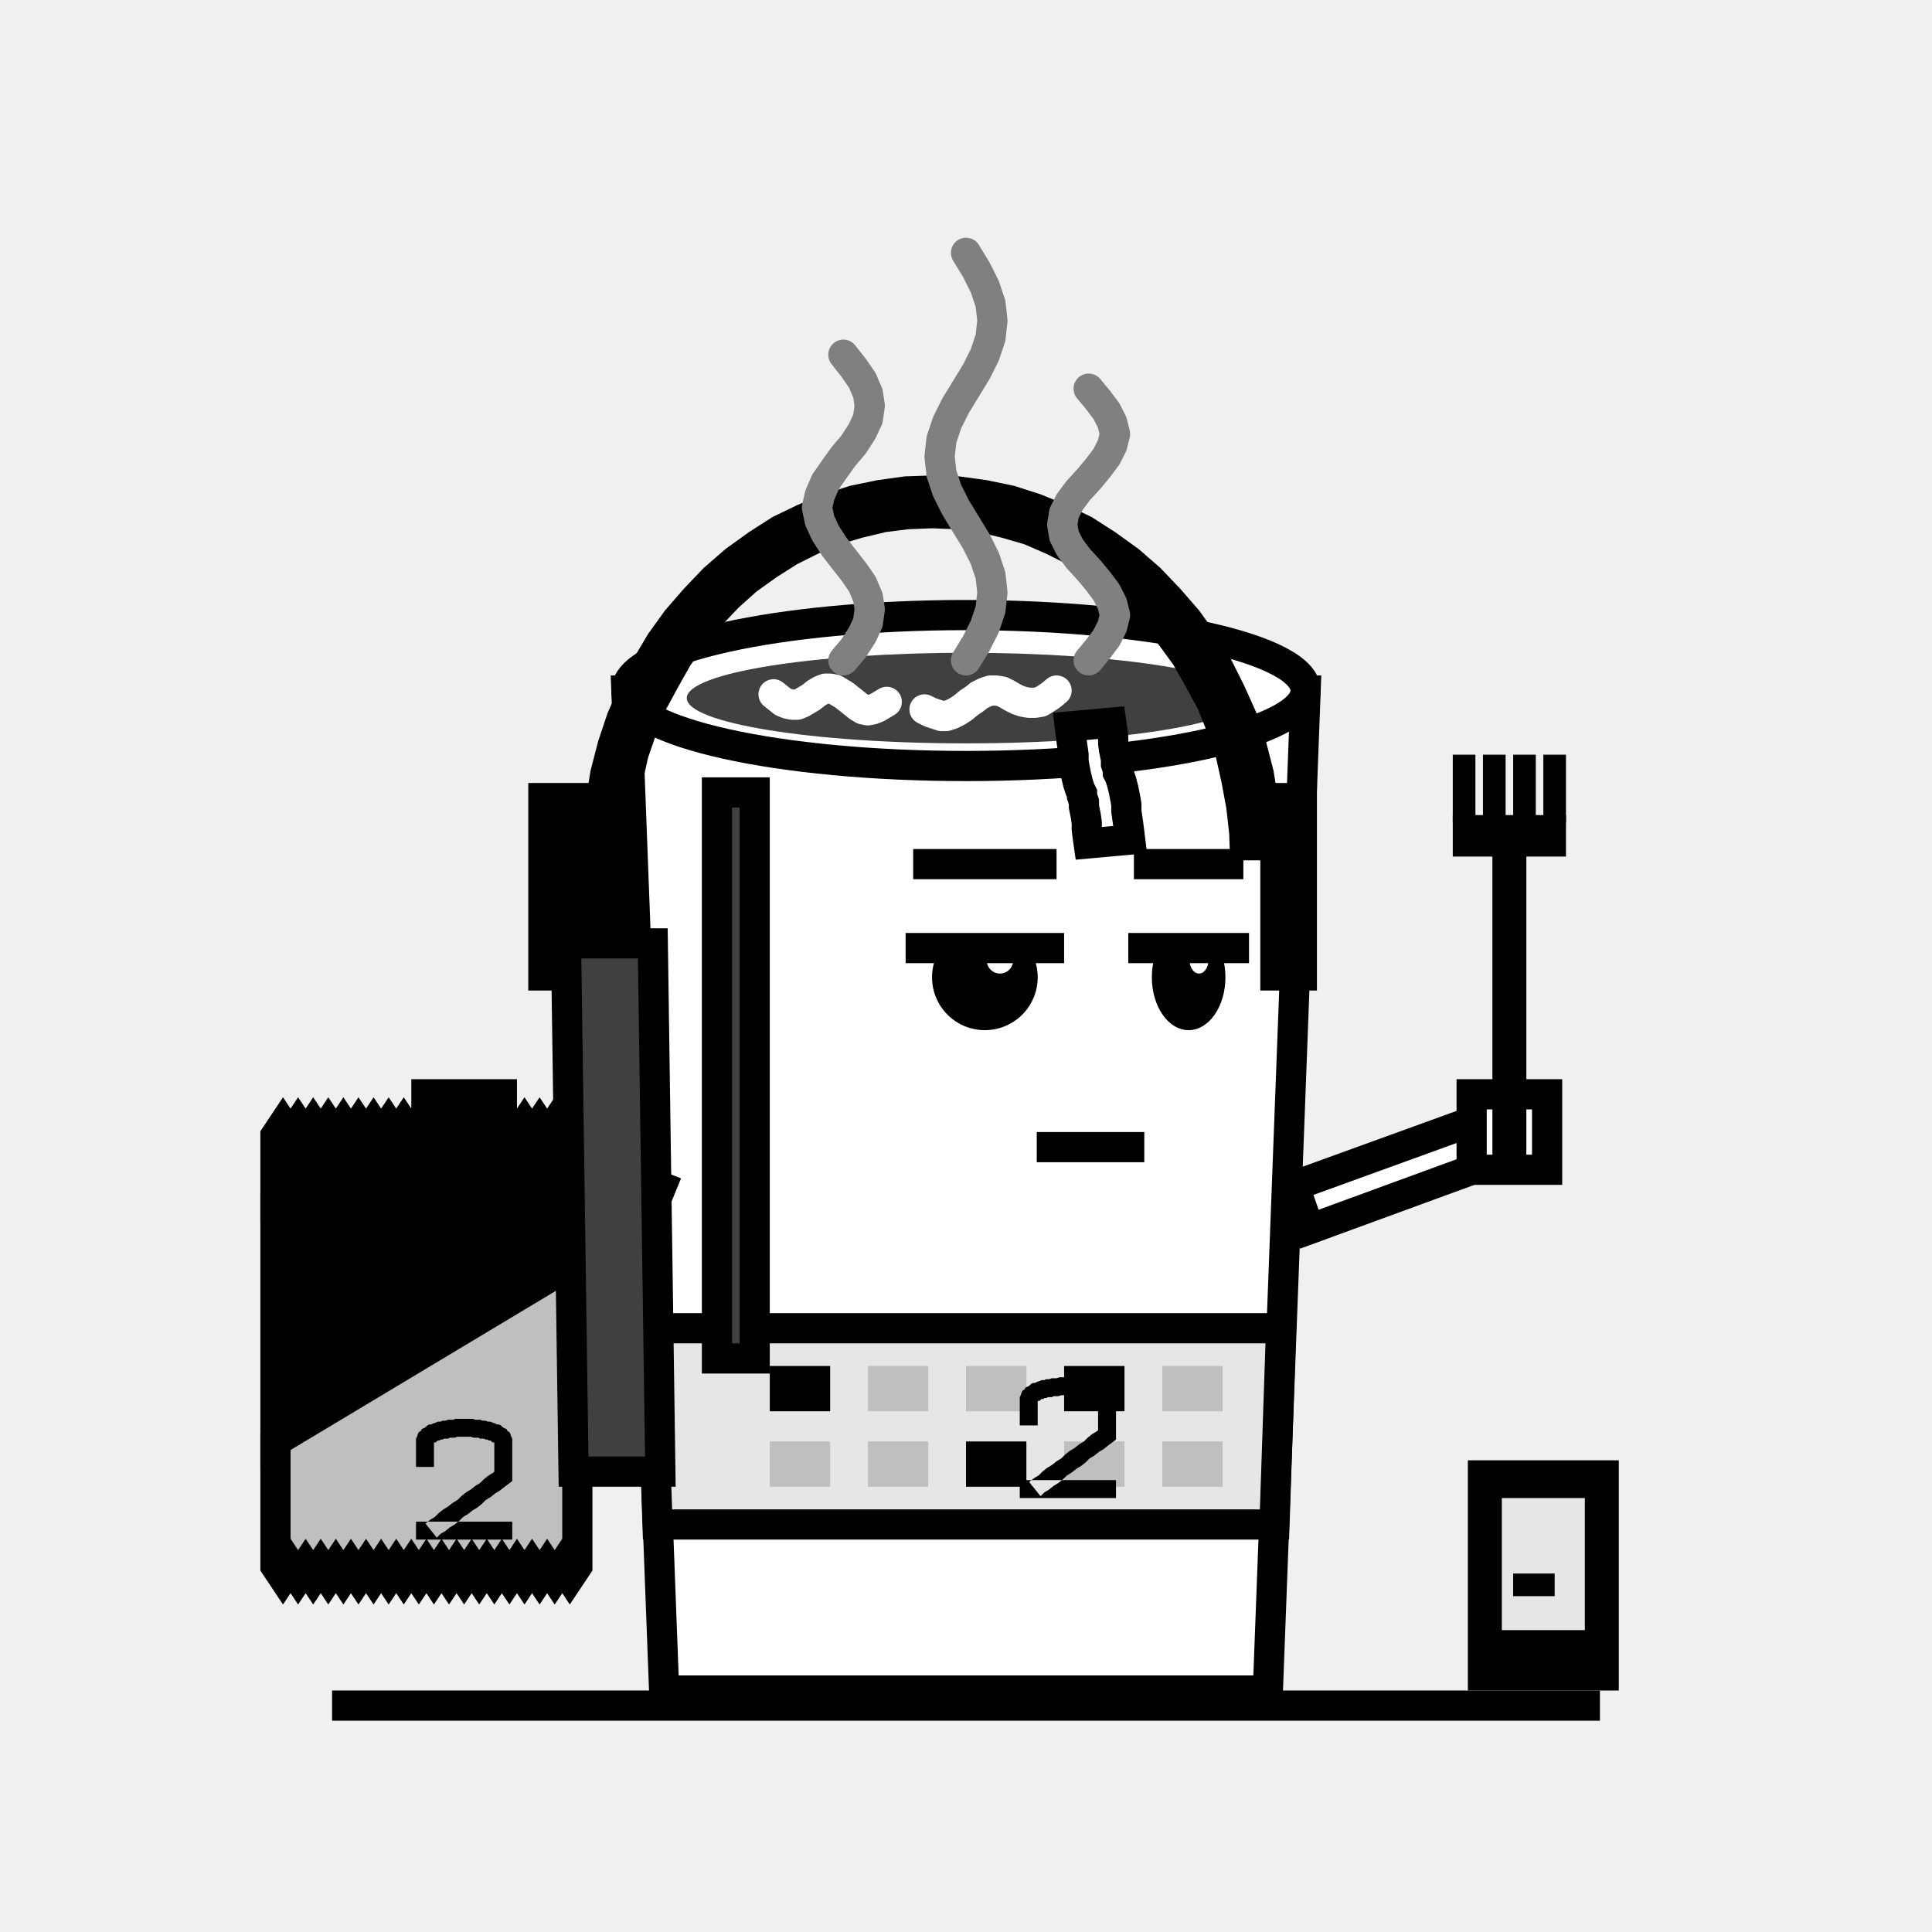
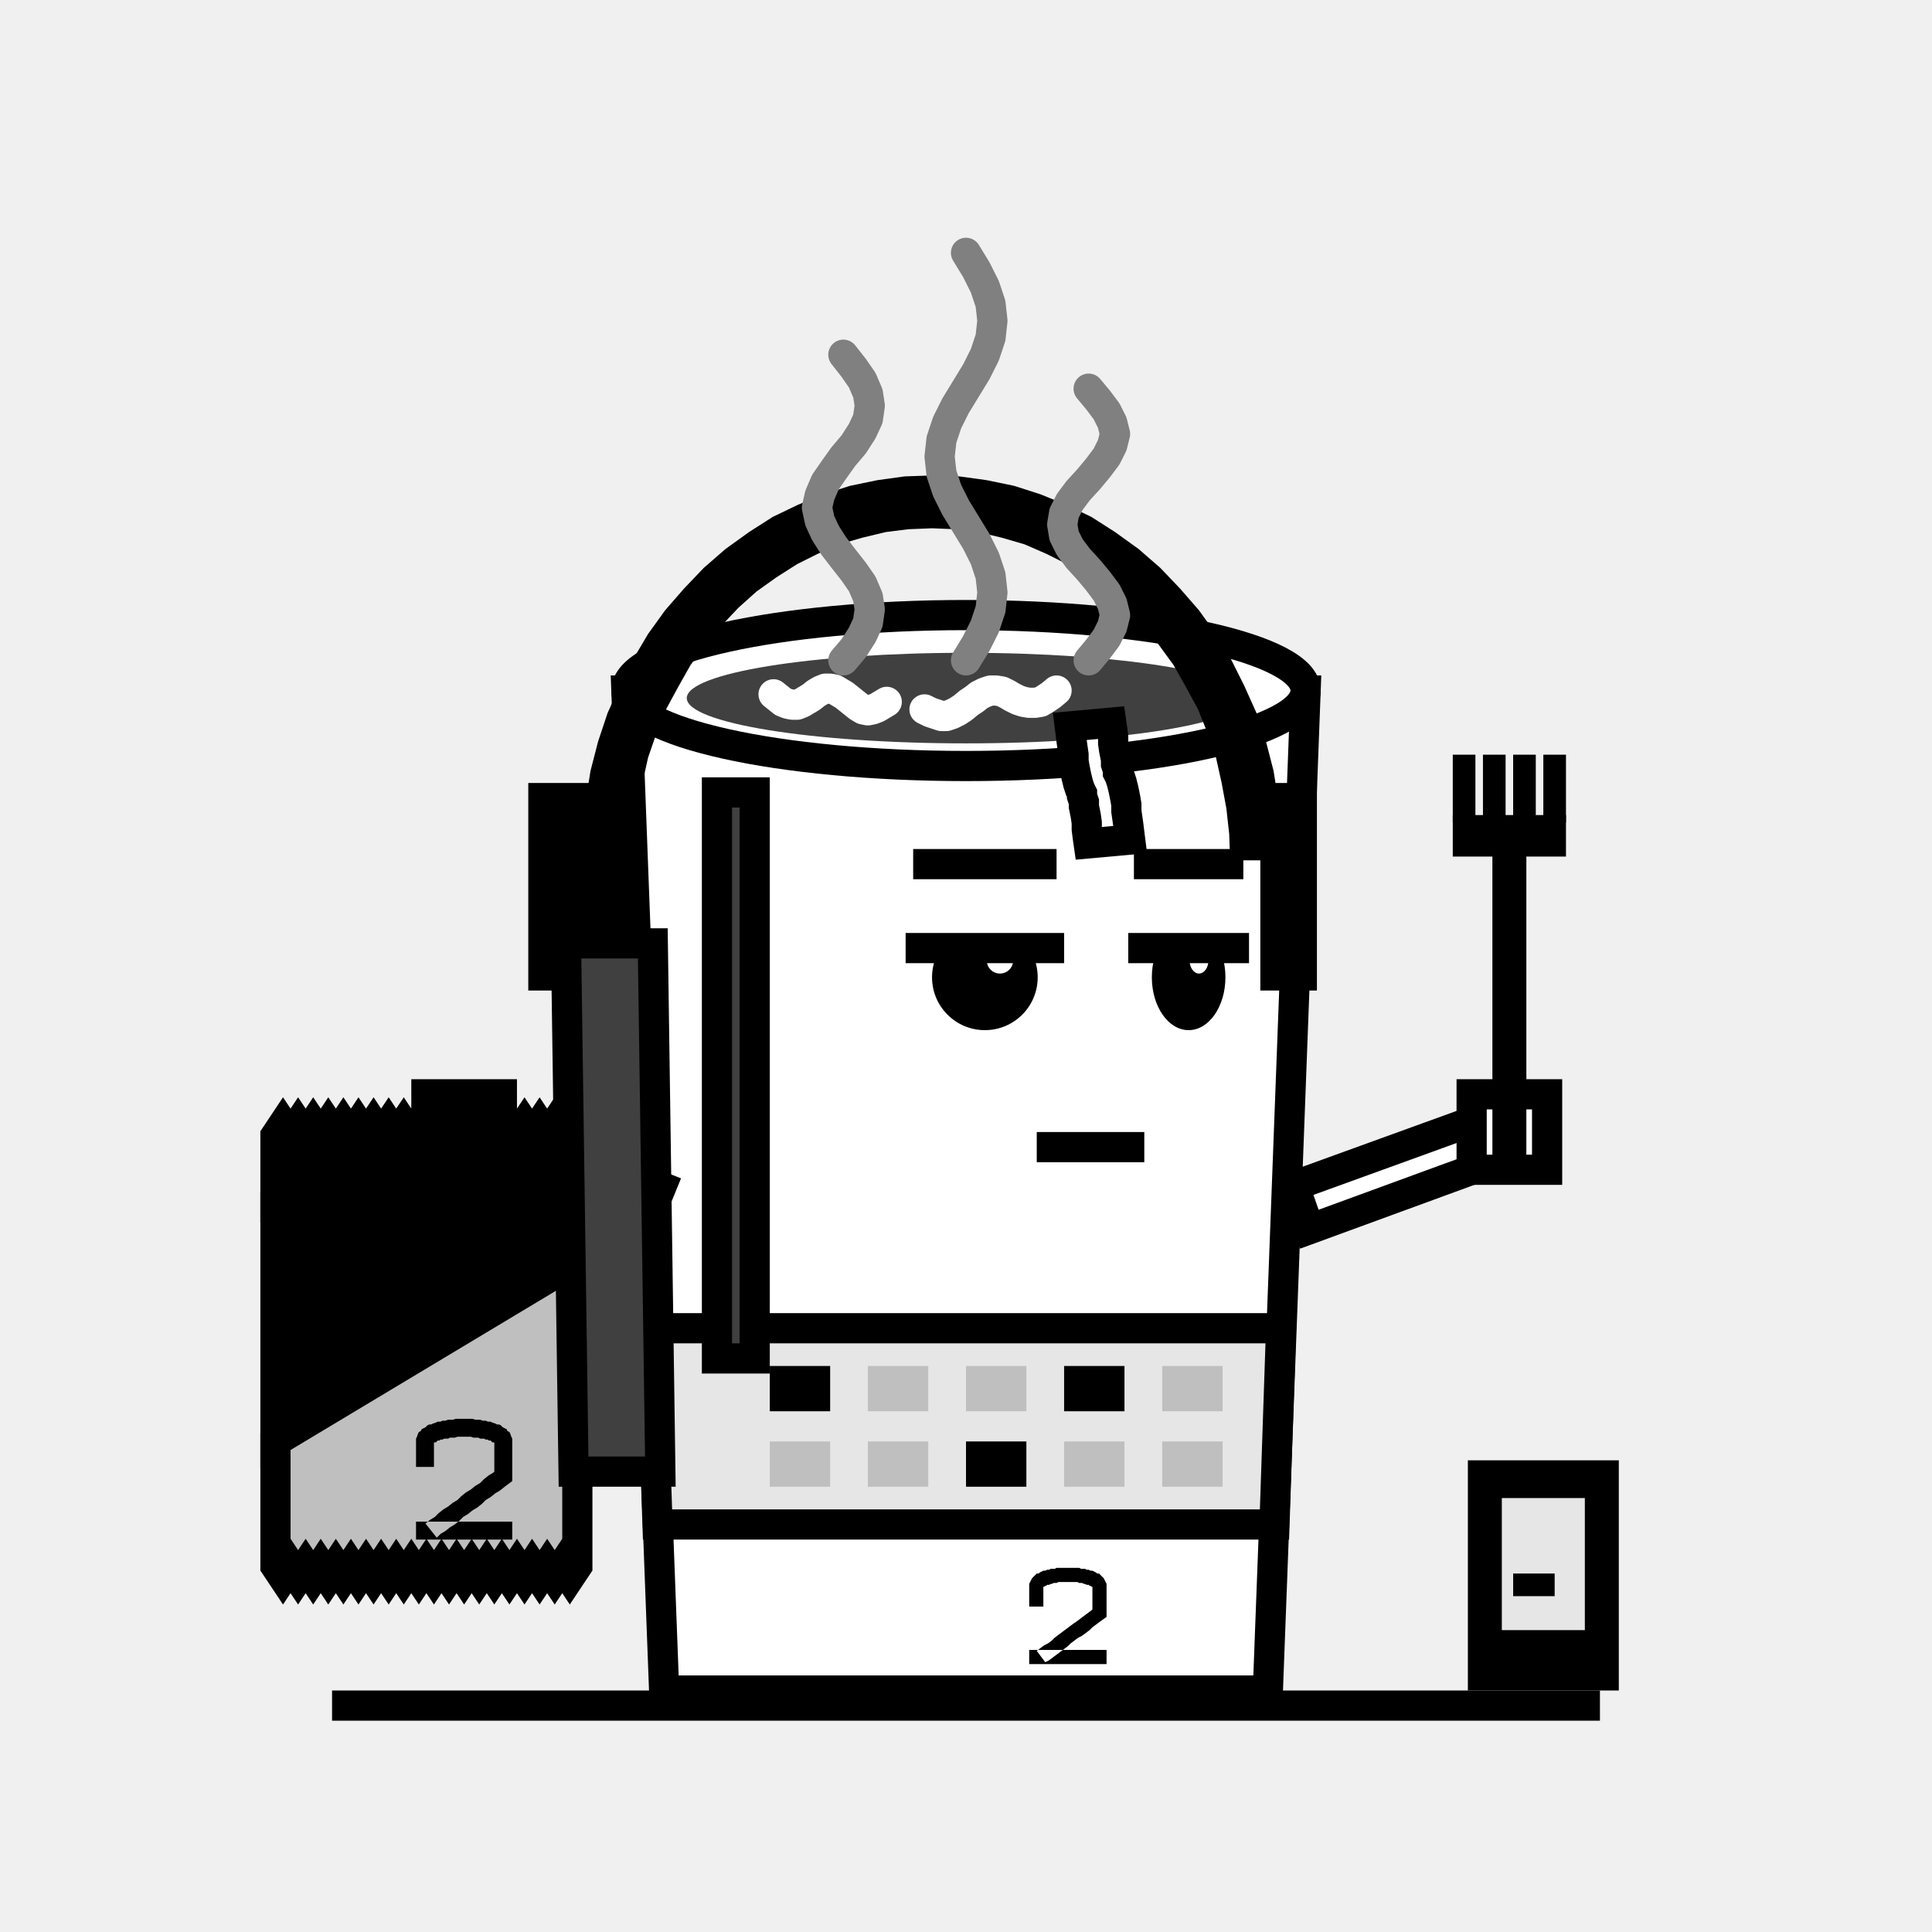
<svg xmlns="http://www.w3.org/2000/svg" viewBox="0 0 1024 1024" width="1024" height="1024">
  <g id="cram__background" />
  <g id="cram__environment">
    <path d="M176 896L848 896L848 912L176 912Z" fill="#000000" />
  </g>
  <g id="cram__body">
    <g id="cram__body__torso">
      <path d="M332 366L692 366L672 896L352 896Z" fill="#FFFFFF" stroke="#000000" stroke-width="16" stroke-linejoin="miter" stroke-linecap="square" />
    </g>
    <g id="cram__body__detail">
      <path d="M345 704L679 704L675.5 808L348.5 808Z" fill="#E6E6E6" stroke="#000000" stroke-width="16" stroke-linejoin="miter" stroke-linecap="square" />
      <path d="M408 724L440 724L440 748L408 748Z" fill="#000000" />
      <path d="M408 764L440 764L440 788L408 788Z" fill="#BFBFBF" />
      <path d="M460 724L492 724L492 748L460 748Z" fill="#BFBFBF" />
      <path d="M460 764L492 764L492 788L460 788Z" fill="#BFBFBF" />
      <path d="M512 724L544 724L544 748L512 748Z" fill="#BFBFBF" />
      <path d="M512 764L544 764L544 788L512 788Z" fill="#000000" />
      <path d="M564 724L596 724L596 748L564 748Z" fill="#000000" />
      <path d="M564 764L596 764L596 788L564 788Z" fill="#BFBFBF" />
      <path d="M616 724L648 724L648 748L616 748Z" fill="#BFBFBF" />
      <path d="M616 764L648 764L648 788L616 788Z" fill="#BFBFBF" />
    </g>
    <g id="cram__body__cup-rim">
      <path d="M332 366A180 40 0 1 1 692 366A180 40 0 1 1 332 366Z" fill="#FFFFFF" stroke="#000000" stroke-width="16" stroke-linejoin="miter" stroke-linecap="square" />
      <path d="M364 370A148 24 0 1 1 660 370A148 24 0 1 1 364 370Z" fill="#404040" />
    </g>
    <g id="cram__body__headphones">
      <path d="M308 456L308.5 440L310.5 424L313 408.5L317 393L322 378L328.5 363.5L335.5 349.5L343.5 336L352.5 323.5L362.5 312L373 301L384.5 291L397 282L409.5 274L423 267.5L436.5 262L450.5 257.5L465 254.5L479.5 252.5L494 252L508.5 252.5L523 254.5L537.5 257.5L551.5 262L565 267.5L578.5 274L591 282L603.5 291L615 301L625.5 312L635.5 323.5L644.5 336L652.5 349.5L659.5 363.5L666 378L671 393L675 408.5L677.5 424L679.5 440L680 456L652 456L651.5 442L650 428.5L647.5 415L644.5 401.5L640 388.5L635 376L628.5 364L622 352.5L614 341.5L605.5 331.5L596.5 322L587 313.5L576.5 306L565.5 299L554.5 293.5L543 288.5L531 285L518.5 282L506.5 280.5L494 280L481.5 280.5L469.5 282L457 285L445 288.5L433.5 293.5L422.5 299L411.5 306L401 313.5L391.5 322L382.5 331.5L374 341.5L366 352.5L359.5 364L353 376L348 388.5L343.5 401.5L340.5 415L338 428.5L336.5 442L336 456Z" fill="#000000" />
      <path d="M280 415L336 415L336 525L280 525Z" fill="#000000" />
      <path d="M668 415L698 415L698 525L668 525Z" fill="#000000" />
    </g>
  </g>
  <g id="cram__face">
    <g id="cram__face__eye-l">
      <path d="M610.5 518A19.5 28 0 1 1 649.5 518A19.5 28 0 1 1 610.5 518Z" fill="#000000" />
      <path d="M630.5 509A5 7 0 1 1 640.5 509A5 7 0 1 1 630.5 509Z" fill="#FFFFFF" />
    </g>
    <g id="cram__face__eye-r">
      <path d="M494 518A28 28 0 1 1 550 518A28 28 0 1 1 494 518Z" fill="#000000" />
      <path d="M523 509A7 7 0 1 1 537 509A7 7 0 1 1 523 509Z" fill="#FFFFFF" />
    </g>
    <g id="cram__face__lid-l">
      <g id="cram__face__lid-l--open">
        <path d="M605 478L655 478L655 502.5L605 502.5Z" fill="#FFFFFF" />
        <path d="M606 502.5L654 502.5" fill="none" stroke="#000000" stroke-width="16" stroke-linejoin="miter" stroke-linecap="square" />
      </g>
      <g id="cram__face__lid-l--half" display="none">
        <path d="M605 478L655 478L655 521L605 521Z" fill="#FFFFFF" />
        <path d="M606 521L654 521" fill="none" stroke="#000000" stroke-width="16" stroke-linejoin="miter" stroke-linecap="square" />
      </g>
      <g id="cram__face__lid-l--closed" display="none">
        <path d="M605 478L655 478L655 554L605 554Z" fill="#FFFFFF" />
        <path d="M609 518L630 526L651 518" fill="none" stroke="#000000" stroke-width="16" stroke-linejoin="miter" stroke-linecap="square" />
      </g>
    </g>
    <g id="cram__face__lid-r">
      <g id="cram__face__lid-r--open">
        <path d="M486 478L558 478L558 502.5L486 502.5Z" fill="#FFFFFF" />
        <path d="M488 502.5L556 502.5" fill="none" stroke="#000000" stroke-width="16" stroke-linejoin="miter" stroke-linecap="square" />
      </g>
      <g id="cram__face__lid-r--half" display="none">
        <path d="M486 478L558 478L558 521L486 521Z" fill="#FFFFFF" />
        <path d="M488 521L556 521" fill="none" stroke="#000000" stroke-width="16" stroke-linejoin="miter" stroke-linecap="square" />
      </g>
      <g id="cram__face__lid-r--closed" display="none">
        <path d="M486 478L558 478L558 554L486 554Z" fill="#FFFFFF" />
        <path d="M492 518L522 526L552 518" fill="none" stroke="#000000" stroke-width="16" stroke-linejoin="miter" stroke-linecap="square" />
      </g>
    </g>
    <g id="cram__face__brow-l">
      <g id="cram__face__brow-l--neutral">
        <path d="M651 458L609 458" fill="none" stroke="#000000" stroke-width="16" stroke-linejoin="miter" stroke-linecap="square" />
      </g>
      <g id="cram__face__brow-l--raised" display="none">
        <path d="M651 444L609 438" fill="none" stroke="#000000" stroke-width="16" stroke-linejoin="miter" stroke-linecap="square" />
      </g>
      <g id="cram__face__brow-l--low" display="none">
        <path d="M651 464L609 474" fill="none" stroke="#000000" stroke-width="16" stroke-linejoin="miter" stroke-linecap="square" />
      </g>
      <g id="cram__face__brow-l--worried" display="none">
        <path d="M651 466L609 448" fill="none" stroke="#000000" stroke-width="16" stroke-linejoin="miter" stroke-linecap="square" />
      </g>
    </g>
    <g id="cram__face__brow-r">
      <g id="cram__face__brow-r--neutral">
        <path d="M492 458L552 458" fill="none" stroke="#000000" stroke-width="16" stroke-linejoin="miter" stroke-linecap="square" />
      </g>
      <g id="cram__face__brow-r--raised" display="none">
        <path d="M492 444L552 438" fill="none" stroke="#000000" stroke-width="16" stroke-linejoin="miter" stroke-linecap="square" />
      </g>
      <g id="cram__face__brow-r--low" display="none">
        <path d="M492 464L552 474" fill="none" stroke="#000000" stroke-width="16" stroke-linejoin="miter" stroke-linecap="square" />
      </g>
      <g id="cram__face__brow-r--worried" display="none">
        <path d="M492 466L552 448" fill="none" stroke="#000000" stroke-width="16" stroke-linejoin="miter" stroke-linecap="square" />
      </g>
    </g>
    <g id="cram__face__mouth">
      <g id="cram__face__mouth--neutral">
        <path d="M557.5 608L598.5 608" fill="none" stroke="#000000" stroke-width="16" stroke-linejoin="miter" stroke-linecap="square" />
      </g>
      <g id="cram__face__mouth--smile" display="none">
        <path d="M549 602Q578 634 607 602" fill="none" stroke="#000000" stroke-width="16" stroke-linejoin="miter" stroke-linecap="square" />
      </g>
      <g id="cram__face__mouth--open" display="none">
        <path d="M552.5 600L603.5 600Q603.5 642 578 642Q552.5 642 552.5 600Z" fill="#000000" stroke="#000000" stroke-width="16" stroke-linejoin="miter" stroke-linecap="square" />
      </g>
      <g id="cram__face__mouth--chew" display="none">
        <path d="M552.5 608L565.5 598L578 608L591 598L603.5 608" fill="none" stroke="#000000" stroke-width="16" stroke-linejoin="miter" stroke-linecap="square" />
      </g>
      <g id="cram__face__mouth--o" display="none">
        <path d="M566 614A12 18 0 1 1 590 614A12 18 0 1 1 566 614Z" fill="#000000" />
      </g>
      <g id="cram__face__mouth--flat" display="none">
        <path d="M544 612L612 612" fill="none" stroke="#000000" stroke-width="16" stroke-linejoin="miter" stroke-linecap="square" />
      </g>
    </g>
  </g>
  <g id="cram__limbs">
    <g id="cram__limbs__arm-r">
      <path d="M350.5 629L269 596.5L260 618.5L341.5 651Z" fill="#FFFFFF" stroke="#000000" stroke-width="16" stroke-linejoin="miter" stroke-linecap="square" />
    </g>
    <g id="cram__limbs__arm-l">
      <path d="M694 651.5L785.5 618L777 595.5L686 628.5Z" fill="#FFFFFF" stroke="#000000" stroke-width="16" stroke-linejoin="miter" stroke-linecap="square" />
    </g>
    <g id="cram__limbs__hand-r">
      <path d="M226 580L266 580L266 620L226 620Z" fill="#FFFFFF" stroke="#000000" stroke-width="16" stroke-linejoin="miter" stroke-linecap="square" />
    </g>
    <g id="cram__limbs__hand-l">
      <path d="M780 580L820 580L820 620L780 620Z" fill="#FFFFFF" stroke="#000000" stroke-width="16" stroke-linejoin="miter" stroke-linecap="square" />
    </g>
  </g>
  <g id="cram__props">
    <g id="cram__props__sachet">
      <g id="cram__props__sachet__red">
        <path d="M146 640L294 640L306 648L306 668L146 764Z" fill="#000000" stroke="#000000" stroke-width="16" stroke-linejoin="miter" stroke-linecap="square" />
      </g>
      <g id="cram__props__sachet__yellow">
        <path d="M146 764L306 668L306 830L306 830L302 836L298 830L294 836L290 830L286 836L282 830L278 836L274 830L270 836L266 830L262 836L258 830L254 836L250 830L246 836L242 830L238 836L234 830L230 836L226 830L222 836L218 830L214 836L210 830L206 836L202 830L198 836L194 830L190 836L186 830L182 836L178 830L174 836L170 830L166 836L162 830L158 836L154 830L150 836L146 830L146 830Z" fill="#BFBFBF" stroke="#000000" stroke-width="16" stroke-linejoin="miter" stroke-linecap="square" />
        <path d="M230 777.5L230 764L230 764.5L230 765L230 765L229.5 765L229.5 765L230 765L230 764.5L230.5 764.5L231 764.5L231.5 764L232 763.5L233 763.5L233.5 763L234.5 763L235.5 762.5L236.5 762.5L237.5 762.5L238.5 762L240 762L241 762L242.5 761.5L243.5 761.5L244.5 761.5L246 761.5L247.5 761.5L248.5 761.5L249.5 761.5L251 762L252 762L253.5 762L254.5 762.5L255.5 762.5L256.5 762.5L257.5 763L258.5 763L259 763.5L260 763.5L260.5 764L261 764.5L261.5 764.5L262 764.5L262 765L262.5 765L262.5 765L262 765L262 765L262 764.5L262 764L262 766.5L262 768.5L262 771L262 773L262 775.5L262 778L262 780L262 780L261.5 780.5L259 782L256.5 784L254.5 786L252 787.5L249.5 789.5L247 791L244.5 793L242.5 795L240 796.5L237.5 798.5L235 800L232.5 802L230.5 804L228 805.5L225.5 807.5L231.5 815L233.5 813L236 811.5L238.5 809.5L241 808L243.5 806L245.5 804L248 802.5L250.5 800.5L253 799L255.5 797L257.5 795L260 793.5L262.5 791.5L265 790L267.5 788L271.5 785L271.5 780L271.5 778L271.5 775.5L271.5 773L271.5 771L271.5 768.5L271.5 766.5L271.5 764L271.5 762.5L271 761.5L270.5 760L270 759L269 758.5L268.5 757.5L267.5 757L266.5 756.5L265.5 755.5L264.5 755L263.5 755L262.5 754.5L261 754L260 753.5L258.5 753.5L257.5 753L256 753L254.5 752.5L253 752.5L252 752.5L250.5 752L249 752L247.5 752L246 752L244.5 752L243 752L241.5 752L240 752.5L239 752.5L237.5 752.5L236 753L234.5 753L233.5 753.5L232 753.5L231 754L229.5 754.5L228.5 755L227.5 755L226.5 755.5L225.5 756.5L224.5 757L223.5 757.5L223 758.5L222 759L221.5 760L221 761.5L220.5 762.5L220.5 764L220.5 777.5ZM220.5 806.5L271.5 806.5L271.5 816L220.5 816Z" fill="#000000" />
      </g>
      <g id="cram__props__sachet__tear-strip">
        <path d="M146 602L150 596L154 602L158 596L162 602L166 596L170 602L174 596L178 602L182 596L186 602L190 596L194 602L198 596L202 602L206 596L210 602L214 596L218 602L222 596L226 602L230 596L234 602L238 596L242 602L246 596L250 602L254 596L258 602L262 596L266 602L270 596L274 602L278 596L282 602L286 596L290 602L294 596L298 602L302 596L306 602L306 632L294 640L146 640Z" fill="#000000" stroke="#000000" stroke-width="16" stroke-linejoin="miter" stroke-linecap="square" />
      </g>
      <g id="cram__props__sachet__notch">
        <path d="M306 632L294 640L306 648Z" fill="#FFFFFF" />
      </g>
    </g>
    <g id="cram__props__fork">
      <path d="M791 452L809 452L809 620L791 620Z" fill="#000000" />
      <path d="M770 432L830 432L830 454L770 454Z" fill="#000000" />
      <path d="M770 400L782 400L782 436L770 436Z" fill="#000000" />
      <path d="M786 400L798 400L798 436L786 436Z" fill="#000000" />
      <path d="M802 400L814 400L814 436L802 436Z" fill="#000000" />
      <path d="M818 400L830 400L830 436L818 436Z" fill="#000000" />
    </g>
    <g id="cram__props__backpack">
      <path d="M300 500L346 500L350 780L304 780Z" fill="#404040" stroke="#000000" stroke-width="16" stroke-linejoin="miter" stroke-linecap="square" />
      <path d="M380 420L400 420L400 720L380 720Z" fill="#404040" stroke="#000000" stroke-width="16" stroke-linejoin="miter" stroke-linecap="square" />
    </g>
    <g id="cram__props__phone-timer">
      <g id="cram__props__phone-timer--idle">
        <path d="M786 782L850 782L850 888L786 888Z" fill="#000000" stroke="#000000" stroke-width="16" stroke-linejoin="miter" stroke-linecap="square" />
        <path d="M796 794L840 794L840 864L796 864Z" fill="#E6E6E6" />
        <path d="M802 834L824 834L824 846L802 846Z" fill="#000000" />
      </g>
      <g id="cram__props__phone-timer--ringing" display="none">
        <path d="M786 782L850 782L850 888L786 888Z" fill="#000000" stroke="#000000" stroke-width="16" stroke-linejoin="miter" stroke-linecap="square" />
        <path d="M796 794L840 794L840 864L796 864Z" fill="#FFFFFF" />
        <path d="M802 834L824 834L824 846L802 846Z" fill="#000000" />
        <path d="M768 802L768 826" fill="none" stroke="#000000" stroke-width="16" stroke-linejoin="miter" stroke-linecap="square" />
        <path d="M752 810L752 834" fill="none" stroke="#000000" stroke-width="16" stroke-linejoin="miter" stroke-linecap="square" />
        <path d="M868 802L868 826" fill="none" stroke="#000000" stroke-width="16" stroke-linejoin="miter" stroke-linecap="square" />
        <path d="M884 810L884 834" fill="none" stroke="#000000" stroke-width="16" stroke-linejoin="miter" stroke-linecap="square" />
      </g>
    </g>
  </g>
  <g id="cram__noodles-steam">
    <g id="cram__noodles-steam__steam-1">
      <path d="M447 350L452.5 343.5L457 336.5L460 330L461 323L460 316.5L457 309.5L452.5 303L447 296L442 289.5L437.5 282.5L434.5 276L433 269L434.5 262.5L437.5 255.5L442 249L447 242L452.5 235.5L457 228.5L460 222L461 215L460 208.5L457 201.5L452.5 195L447 188" fill="none" stroke="#808080" stroke-width="16" stroke-linejoin="round" stroke-linecap="round" />
    </g>
    <g id="cram__noodles-steam__steam-2">
      <path d="M512 350L517.5 341L522 332L525 323L526 314L525 305L522 296L517.5 287L512 278L506.5 269L502 260L499 251L498 242L499 233L502 224L506.5 215L512 206L517.5 197L522 188L525 179L526 170L525 161L522 152L517.5 143L512 134" fill="none" stroke="#808080" stroke-width="16" stroke-linejoin="round" stroke-linecap="round" />
    </g>
    <g id="cram__noodles-steam__steam-3">
      <path d="M577 350L582 344L586.5 338L589.5 332L591 326L589.5 320L586.5 314L582 308L577 302L571.5 296L567 290L564 284L563 278L564 272L567 266L571.5 260L577 254L582 248L586.5 242L589.5 236L591 230L589.5 224L586.5 218L582 212L577 206" fill="none" stroke="#808080" stroke-width="16" stroke-linejoin="round" stroke-linecap="round" />
    </g>
    <g id="cram__noodles-steam__noodles">
      <path d="M410 368L412.5 370L415 372L417.5 373L420 373.5L422.5 373.5L425 372.5L427.5 371L430 369.5L432.5 367.5L435 366L437.5 365L440 365L442.5 365.5L445 367L447.5 368.5L450 370.5L452.5 372.5L455 374.5L457.5 376L460 376.5L462.5 376L465 375L467.5 373.5L470 372" fill="none" stroke="#FFFFFF" stroke-width="16" stroke-linejoin="round" stroke-linecap="round" />
      <path d="M490 376L493 377.5L496 378.5L499 379.5L501.5 379.5L504.5 378.5L507.5 377L510.5 375L513.5 372.5L516.5 370.5L519 368.5L522 367L525 366L528 366L531 366.5L534 368L536.5 369.5L539.5 371L542.5 372L545.5 372.5L548.5 372.5L551.5 372L554 370.5L557 368.5L560 366" fill="none" stroke="#FFFFFF" stroke-width="16" stroke-linejoin="round" stroke-linecap="round" />
      <path d="M567 385L567.5 389L568 393L568.5 396.5L569 400L569 403.5L569.5 406.5L570 409L570.5 411.5L571 413.5L571.5 415.5L572 417L572.5 418.5L573 419.5L573.5 420.5L573.5 422L574 423.5L574.5 425L574.5 427.5L575 430L575.5 432.5L576 436L576 439.5L576.5 443.5L577 447L599 445L598.5 441L598 437L597.5 433.5L597 430L597 426.5L596.5 423.5L596 421L595.5 418.5L595 416.5L594.5 414.5L594 413L593.5 411.5L593 410.5L592.5 409.5L592.5 408L592 406.5L591.5 405L591.5 402.5L591 400L590.5 397.5L590 394L590 390.5L589.5 386.5L589 383Z" fill="#FFFFFF" stroke="#000000" stroke-width="16" stroke-linejoin="miter" stroke-linecap="square" />
    </g>
  </g>
  <g id="cram__foreground-type">
    <g id="cram__foreground-type__two-mark">
-       <path d="M550 755.5L550 742L550 742.5L550 743L550 743L549.5 743L549.5 743L550 743L550 742.5L550.5 742.5L551 742.5L551.5 742L552 741.5L553 741.5L553.5 741L554.5 741L555.5 740.5L556.5 740.5L557.5 740.5L558.5 740L560 740L561 740L562.5 739.5L563.5 739.5L564.5 739.5L566 739.5L567.5 739.5L568.5 739.5L569.5 739.5L571 740L572 740L573.5 740L574.5 740.5L575.5 740.5L576.5 740.5L577.5 741L578.5 741L579 741.5L580 741.5L580.5 742L581 742.5L581.5 742.5L582 742.5L582 743L582.5 743L582.5 743L582 743L582 743L582 742.5L582 742L582 744.5L582 746.5L582 749L582 751L582 753.5L582 756L582 758L582 758L581.5 758.5L579 760L576.5 762L574.5 764L572 765.5L569.5 767.5L567 769L564.5 771L562.5 773L560 774.5L557.5 776.5L555 778L552.5 780L550.5 782L548 783.5L545.5 785.5L551.5 793L553.5 791L556 789.5L558.5 787.5L561 786L563.5 784L565.5 782L568 780.5L570.5 778.5L573 777L575.5 775L577.5 773L580 771.5L582.5 769.5L585 768L587.5 766L591.5 763L591.5 758L591.5 756L591.5 753.5L591.5 751L591.5 749L591.5 746.5L591.5 744.5L591.5 742L591.5 740.5L591 739.5L590.5 738L590 737L589 736.5L588.5 735.5L587.5 735L586.5 734.5L585.5 733.5L584.5 733L583.5 733L582.5 732.5L581 732L580 731.5L578.5 731.5L577.5 731L576 731L574.5 730.5L573 730.5L572 730.5L570.5 730L569 730L567.5 730L566 730L564.5 730L563 730L561.5 730L560 730.5L559 730.5L557.5 730.5L556 731L554.5 731L553.5 731.5L552 731.5L551 732L549.5 732.5L548.5 733L547.5 733L546.5 733.5L545.5 734.5L544.5 735L543.5 735.5L543 736.5L542 737L541.5 738L541 739.5L540.5 740.5L540.5 742L540.5 755.5ZM540.5 784.5L591.5 784.5L591.5 794L540.5 794Z" fill="#000000" />
+       <path d="M553 851.5L553 840.5L553 840.5L553 841L553 841L553 841.5L553 841L553 841L553.5 841L553.5 841L554 840.5L554.5 840.5L555 840L555.5 840L556 840L557 839.5L557.5 839.5L558.5 839L559.5 839L560 839L561 838.5L562 838.5L563 838.5L564 838.5L565 838.5L566 838.5L567 838.5L568 838.5L569 838.5L570 838.5L571 838.5L572 839L572.5 839L573.5 839L574.5 839.5L575 839.5L576 840L576.5 840L577 840L577.5 840.5L578 840.5L578.5 841L578.5 841L579 841L579 841L579 841.5L579 841L579 841L579 840.5L579 840.5L579 842L579 844L579 846L579 848L579 849.5L579 851.5L579 853.5L579 853L578.5 853.5L576.5 855L574.5 856.5L572.5 858L570.5 859.5L569 860.5L567 862L565 863.5L563 865L561 866.5L559 868L557.5 869.5L555.5 871L553.5 872L551.5 873.5L549.5 875L554 881L556 880L558 878.5L560 877L562 875.5L564 874L566 872.5L567.5 871L569.5 869.5L571.5 868L573.5 867L575.5 865.5L577.5 864L579 862.5L581 861L583 859.5L586.5 857L586.5 853.5L586.5 851.5L586.5 849.5L586.5 848L586.5 846L586.5 844L586.5 842L586.5 840L586.5 839.5L586 838.5L585.5 837.5L585 836.5L584.5 836L584 835.5L583 834.5L582.5 834L581.5 834L581 833.5L580 833L579 832.5L578 832.5L577 832L576 832L575 831.5L574 831.5L573 831.5L572 831L570.5 831L569.5 831L568.5 831L567 831L566 831L565 831L563.5 831L562.5 831L561.5 831L560 831L559 831.5L558 831.5L557 831.5L556 832L555 832L554 832.5L553 832.5L552 833L551 833.5L550.5 834L549.5 834L549 834.5L548 835.5L547.5 836L547 836.5L546.5 837.5L546 838.5L545.5 839.5L545.5 840L545.5 851.5ZM545.5 874.5L586.5 874.5L586.5 882L545.5 882Z" fill="#000000" />
    </g>
  </g>
  <g id="cram__rig" display="none">
    <circle id="cram__rig__root" cx="512" cy="896" r="0" />
    <circle id="cram__rig__body-pivot" cx="512" cy="631" r="0" />
    <circle id="cram__rig__head-pivot" cx="512" cy="366" r="0" />
    <circle id="cram__rig__eye-l" cx="630" cy="518" r="0" />
    <circle id="cram__rig__eye-r" cx="522" cy="518" r="0" />
    <circle id="cram__rig__mouth" cx="578" cy="608" r="0" />
    <circle id="cram__rig__shoulder-l" cx="690" cy="640" r="0" />
    <circle id="cram__rig__shoulder-r" cx="346" cy="640" r="0" />
    <circle id="cram__rig__wrist-l" cx="781" cy="607" r="0" />
    <circle id="cram__rig__wrist-r" cx="264.5" cy="607.5" r="0" />
    <circle id="cram__rig__grip-l" cx="800" cy="600" r="0" />
    <circle id="cram__rig__grip-r" cx="246" cy="600" r="0" />
    <circle id="cram__rig__steam-origin" cx="512" cy="366" r="0" />
    <circle id="cram__rig__sachet-tear" cx="294" cy="640" r="0" />
    <circle id="cram__rig__look-at" cx="860" cy="518" r="0" />
  </g>
</svg>
